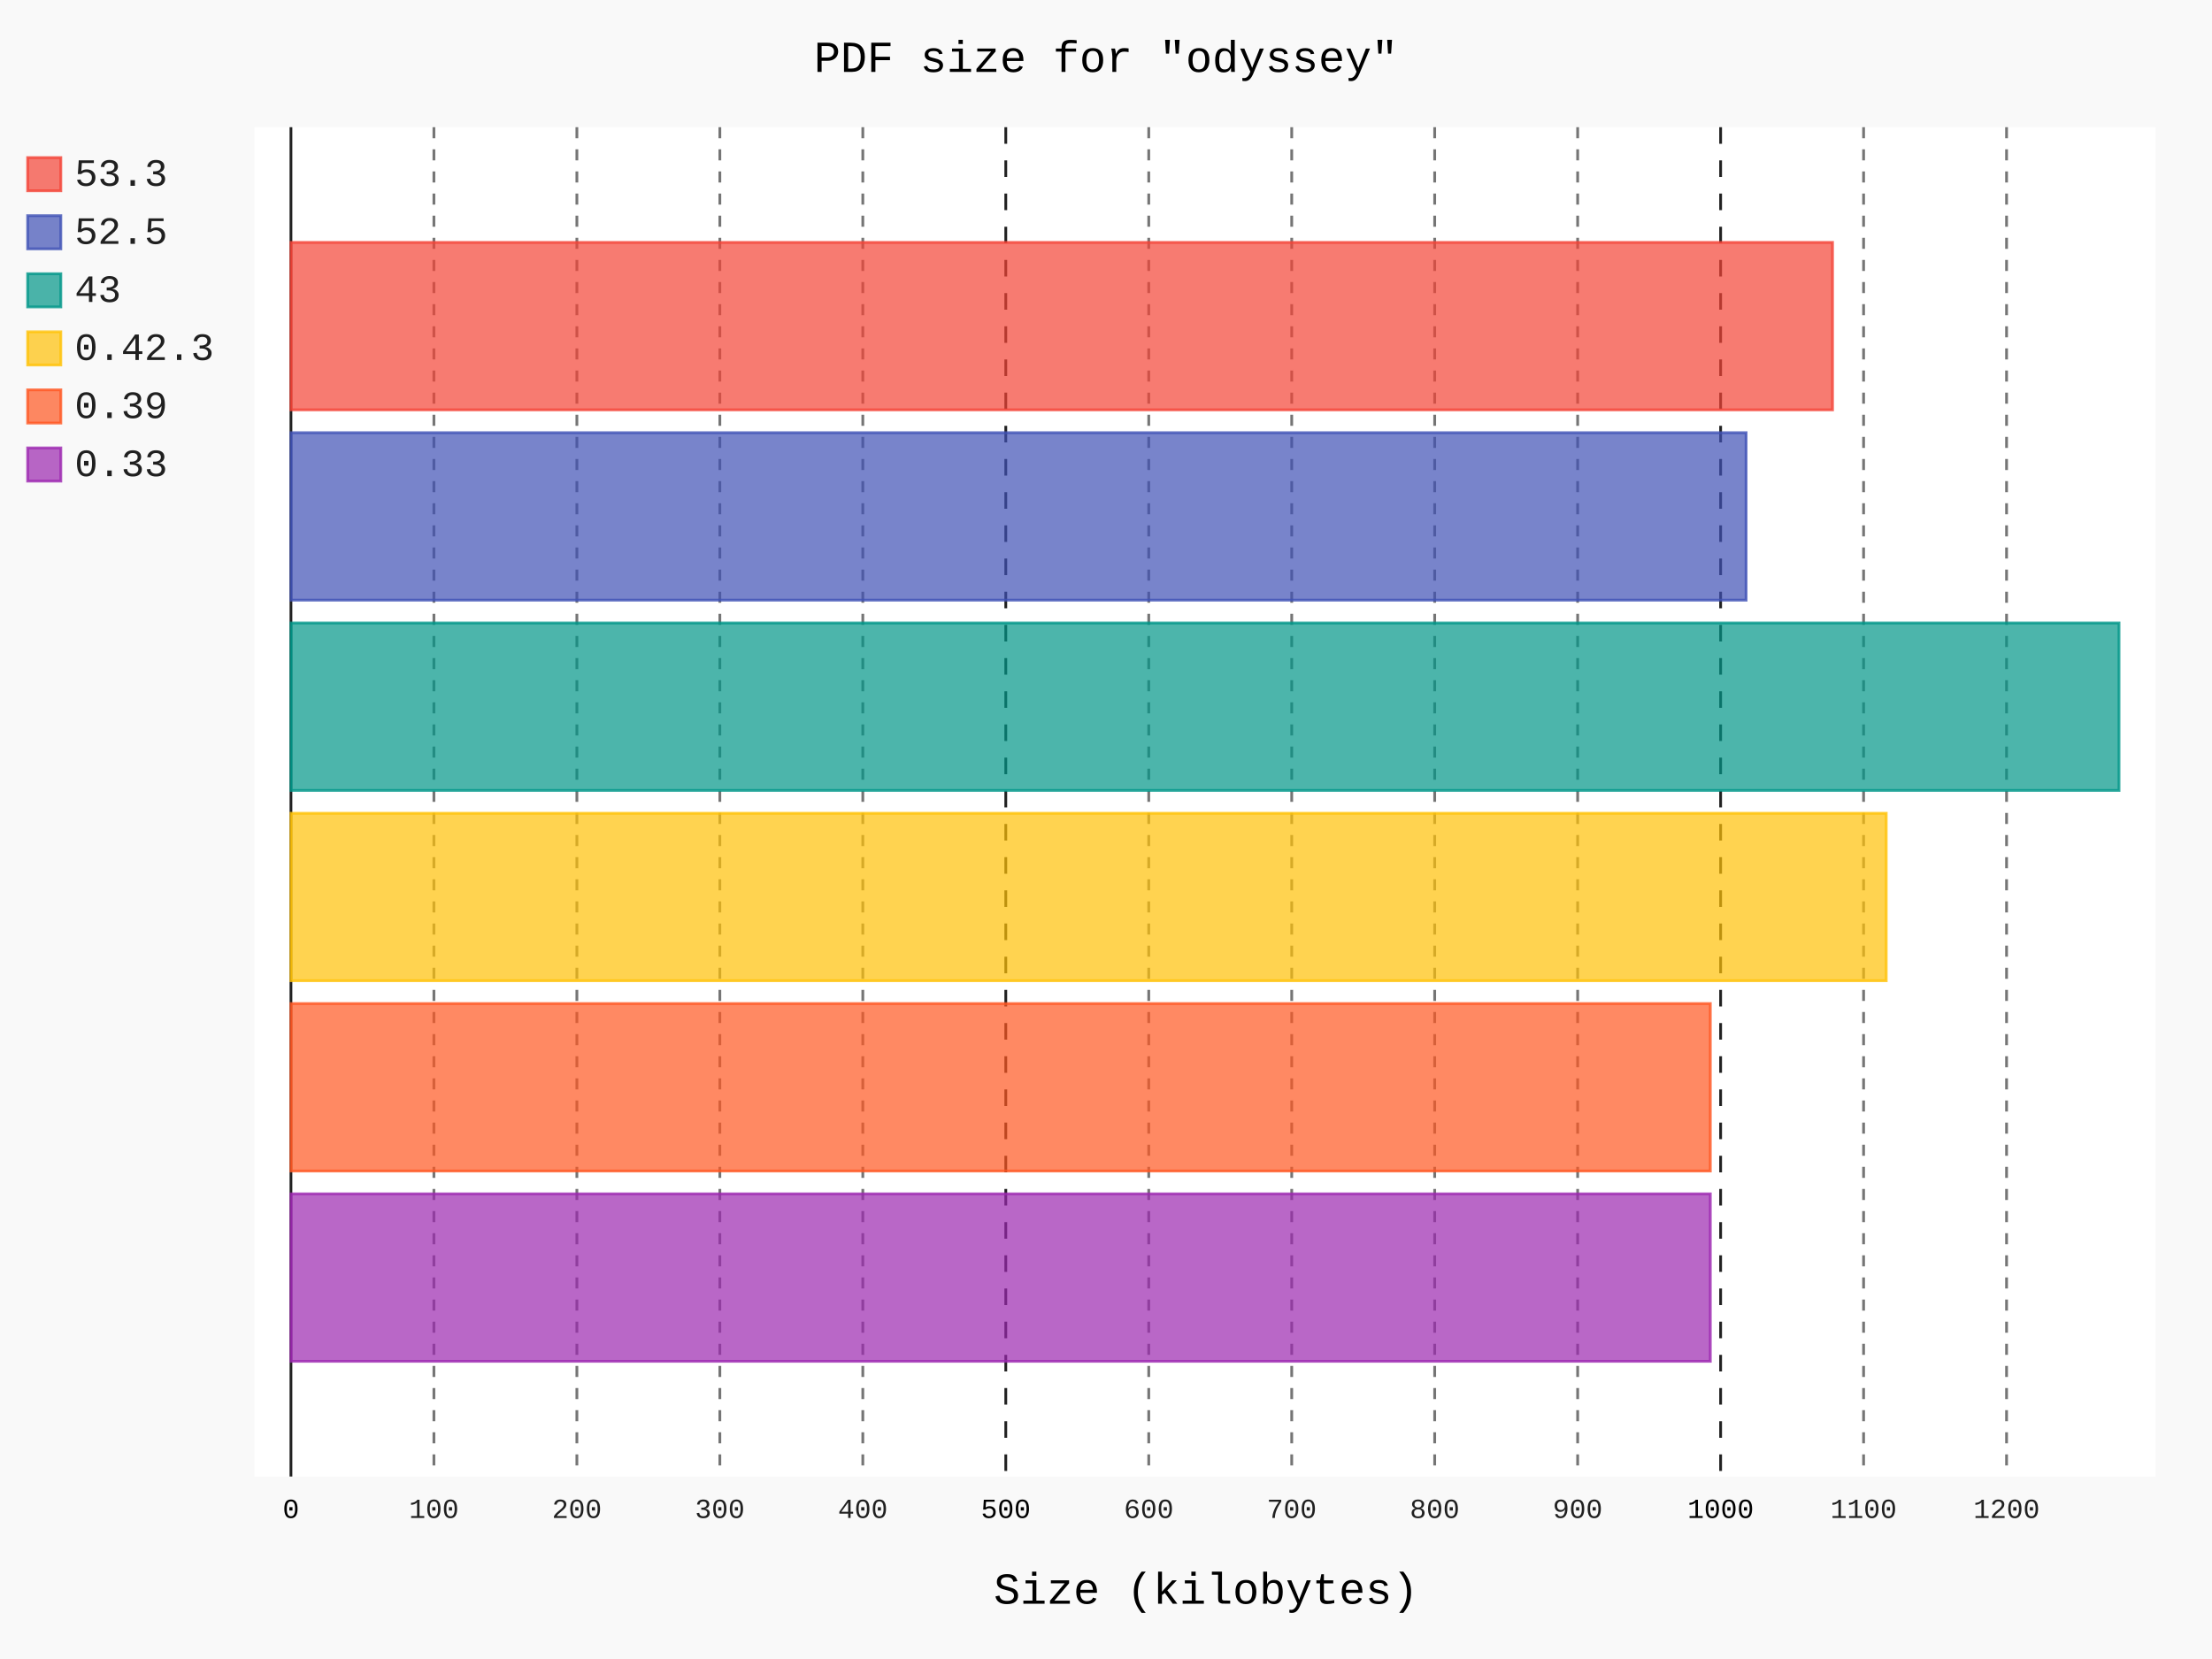
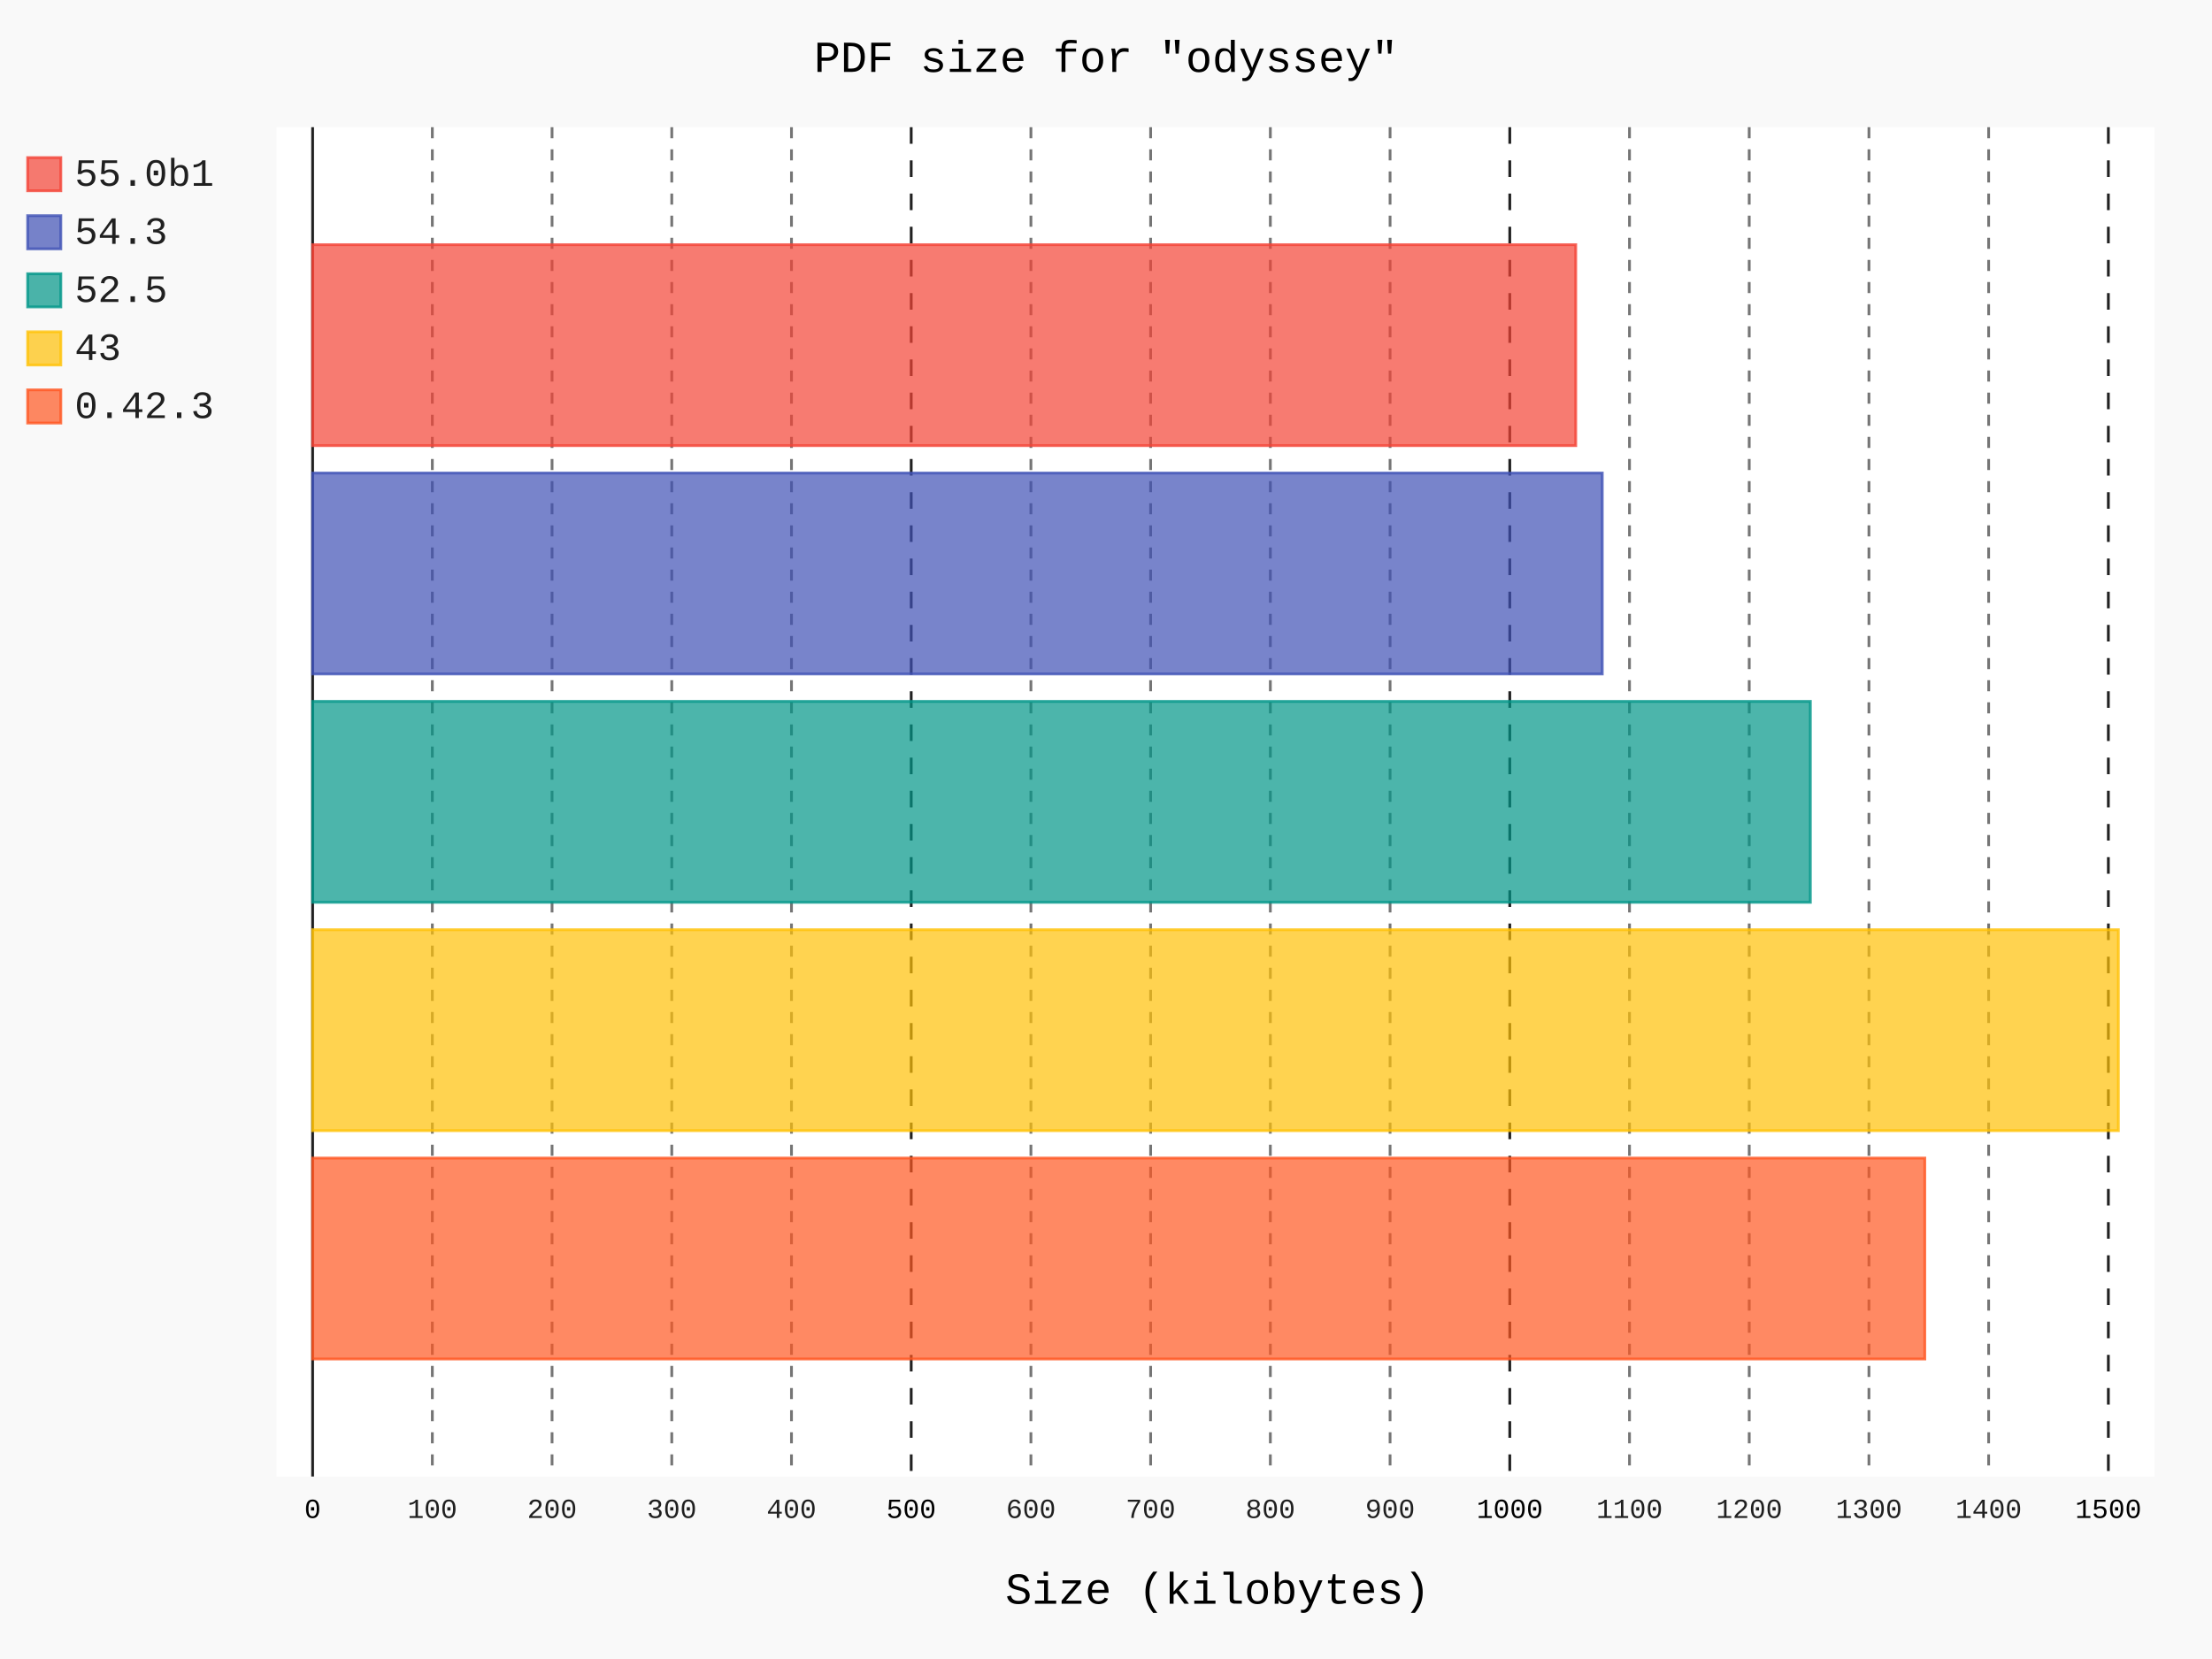
- <svg xmlns="http://www.w3.org/2000/svg" id="chart-10b1a2c2-1da9-434b-9440-4155829e41e0" class="pygal-chart" viewBox="0 0 800 600">
+ <svg xmlns="http://www.w3.org/2000/svg" id="chart-dae47213-369f-4e22-a551-3cc754f3340d" class="pygal-chart" viewBox="0 0 800 600">
  <defs>
-     <style type="text/css">#chart-10b1a2c2-1da9-434b-9440-4155829e41e0{-webkit-user-select:none;-webkit-font-smoothing:antialiased;font-family:Consolas,"Liberation Mono",Menlo,Courier,monospace}#chart-10b1a2c2-1da9-434b-9440-4155829e41e0 .title{font-family:Consolas,"Liberation Mono",Menlo,Courier,monospace;font-size:16px}#chart-10b1a2c2-1da9-434b-9440-4155829e41e0 .legends .legend text{font-family:Consolas,"Liberation Mono",Menlo,Courier,monospace;font-size:14px}#chart-10b1a2c2-1da9-434b-9440-4155829e41e0 .axis text{font-family:Consolas,"Liberation Mono",Menlo,Courier,monospace;font-size:10px}#chart-10b1a2c2-1da9-434b-9440-4155829e41e0 .axis text.major{font-family:Consolas,"Liberation Mono",Menlo,Courier,monospace;font-size:10px}#chart-10b1a2c2-1da9-434b-9440-4155829e41e0 .text-overlay text.value{font-family:Consolas,"Liberation Mono",Menlo,Courier,monospace;font-size:16px}#chart-10b1a2c2-1da9-434b-9440-4155829e41e0 .text-overlay text.label{font-family:Consolas,"Liberation Mono",Menlo,Courier,monospace;font-size:10px}#chart-10b1a2c2-1da9-434b-9440-4155829e41e0 .tooltip{font-family:Consolas,"Liberation Mono",Menlo,Courier,monospace;font-size:14px}#chart-10b1a2c2-1da9-434b-9440-4155829e41e0 text.no_data{font-family:Consolas,"Liberation Mono",Menlo,Courier,monospace;font-size:64px}
- #chart-10b1a2c2-1da9-434b-9440-4155829e41e0{background-color:rgba(249,249,249,1)}#chart-10b1a2c2-1da9-434b-9440-4155829e41e0 path,#chart-10b1a2c2-1da9-434b-9440-4155829e41e0 line,#chart-10b1a2c2-1da9-434b-9440-4155829e41e0 rect,#chart-10b1a2c2-1da9-434b-9440-4155829e41e0 circle{-webkit-transition:150ms;-moz-transition:150ms;transition:150ms}#chart-10b1a2c2-1da9-434b-9440-4155829e41e0 .graph &gt; .background{fill:rgba(249,249,249,1)}#chart-10b1a2c2-1da9-434b-9440-4155829e41e0 .plot &gt; .background{fill:rgba(255,255,255,1)}#chart-10b1a2c2-1da9-434b-9440-4155829e41e0 .graph{fill:rgba(0,0,0,.87)}#chart-10b1a2c2-1da9-434b-9440-4155829e41e0 text.no_data{fill:rgba(0,0,0,1)}#chart-10b1a2c2-1da9-434b-9440-4155829e41e0 .title{fill:rgba(0,0,0,1)}#chart-10b1a2c2-1da9-434b-9440-4155829e41e0 .legends .legend text{fill:rgba(0,0,0,.87)}#chart-10b1a2c2-1da9-434b-9440-4155829e41e0 .legends .legend:hover text{fill:rgba(0,0,0,1)}#chart-10b1a2c2-1da9-434b-9440-4155829e41e0 .axis .line{stroke:rgba(0,0,0,1)}#chart-10b1a2c2-1da9-434b-9440-4155829e41e0 .axis .guide.line{stroke:rgba(0,0,0,.54)}#chart-10b1a2c2-1da9-434b-9440-4155829e41e0 .axis .major.line{stroke:rgba(0,0,0,.87)}#chart-10b1a2c2-1da9-434b-9440-4155829e41e0 .axis text.major{fill:rgba(0,0,0,1)}#chart-10b1a2c2-1da9-434b-9440-4155829e41e0 .axis.y .guides:hover .guide.line,#chart-10b1a2c2-1da9-434b-9440-4155829e41e0 .line-graph .axis.x .guides:hover .guide.line,#chart-10b1a2c2-1da9-434b-9440-4155829e41e0 .stackedline-graph .axis.x .guides:hover .guide.line,#chart-10b1a2c2-1da9-434b-9440-4155829e41e0 .xy-graph .axis.x .guides:hover .guide.line{stroke:rgba(0,0,0,1)}#chart-10b1a2c2-1da9-434b-9440-4155829e41e0 .axis .guides:hover text{fill:rgba(0,0,0,1)}#chart-10b1a2c2-1da9-434b-9440-4155829e41e0 .reactive{fill-opacity:.7;stroke-opacity:.8}#chart-10b1a2c2-1da9-434b-9440-4155829e41e0 .ci{stroke:rgba(0,0,0,.87)}#chart-10b1a2c2-1da9-434b-9440-4155829e41e0 .reactive.active,#chart-10b1a2c2-1da9-434b-9440-4155829e41e0 .active .reactive{fill-opacity:.8;stroke-opacity:.9;stroke-width:4}#chart-10b1a2c2-1da9-434b-9440-4155829e41e0 .ci .reactive.active{stroke-width:1.5}#chart-10b1a2c2-1da9-434b-9440-4155829e41e0 .series text{fill:rgba(0,0,0,1)}#chart-10b1a2c2-1da9-434b-9440-4155829e41e0 .tooltip rect{fill:rgba(255,255,255,1);stroke:rgba(0,0,0,1);-webkit-transition:opacity 150ms;-moz-transition:opacity 150ms;transition:opacity 150ms}#chart-10b1a2c2-1da9-434b-9440-4155829e41e0 .tooltip .label{fill:rgba(0,0,0,.87)}#chart-10b1a2c2-1da9-434b-9440-4155829e41e0 .tooltip .label{fill:rgba(0,0,0,.87)}#chart-10b1a2c2-1da9-434b-9440-4155829e41e0 .tooltip .legend{font-size:.8em;fill:rgba(0,0,0,.54)}#chart-10b1a2c2-1da9-434b-9440-4155829e41e0 .tooltip .x_label{font-size:.6em;fill:rgba(0,0,0,1)}#chart-10b1a2c2-1da9-434b-9440-4155829e41e0 .tooltip .xlink{font-size:.5em;text-decoration:underline}#chart-10b1a2c2-1da9-434b-9440-4155829e41e0 .tooltip .value{font-size:1.5em}#chart-10b1a2c2-1da9-434b-9440-4155829e41e0 .bound{font-size:.5em}#chart-10b1a2c2-1da9-434b-9440-4155829e41e0 .max-value{font-size:.75em;fill:rgba(0,0,0,.54)}#chart-10b1a2c2-1da9-434b-9440-4155829e41e0 .map-element{fill:rgba(255,255,255,1);stroke:rgba(0,0,0,.54) !important}#chart-10b1a2c2-1da9-434b-9440-4155829e41e0 .map-element .reactive{fill-opacity:inherit;stroke-opacity:inherit}#chart-10b1a2c2-1da9-434b-9440-4155829e41e0 .color-0,#chart-10b1a2c2-1da9-434b-9440-4155829e41e0 .color-0 a:visited{stroke:#F44336;fill:#F44336}#chart-10b1a2c2-1da9-434b-9440-4155829e41e0 .color-1,#chart-10b1a2c2-1da9-434b-9440-4155829e41e0 .color-1 a:visited{stroke:#3F51B5;fill:#3F51B5}#chart-10b1a2c2-1da9-434b-9440-4155829e41e0 .color-2,#chart-10b1a2c2-1da9-434b-9440-4155829e41e0 .color-2 a:visited{stroke:#009688;fill:#009688}#chart-10b1a2c2-1da9-434b-9440-4155829e41e0 .color-3,#chart-10b1a2c2-1da9-434b-9440-4155829e41e0 .color-3 a:visited{stroke:#FFC107;fill:#FFC107}#chart-10b1a2c2-1da9-434b-9440-4155829e41e0 .color-4,#chart-10b1a2c2-1da9-434b-9440-4155829e41e0 .color-4 a:visited{stroke:#FF5722;fill:#FF5722}#chart-10b1a2c2-1da9-434b-9440-4155829e41e0 .color-5,#chart-10b1a2c2-1da9-434b-9440-4155829e41e0 .color-5 a:visited{stroke:#9C27B0;fill:#9C27B0}#chart-10b1a2c2-1da9-434b-9440-4155829e41e0 .text-overlay .color-0 text{fill:black}#chart-10b1a2c2-1da9-434b-9440-4155829e41e0 .text-overlay .color-1 text{fill:black}#chart-10b1a2c2-1da9-434b-9440-4155829e41e0 .text-overlay .color-2 text{fill:black}#chart-10b1a2c2-1da9-434b-9440-4155829e41e0 .text-overlay .color-3 text{fill:black}#chart-10b1a2c2-1da9-434b-9440-4155829e41e0 .text-overlay .color-4 text{fill:black}#chart-10b1a2c2-1da9-434b-9440-4155829e41e0 .text-overlay .color-5 text{fill:black}
- #chart-10b1a2c2-1da9-434b-9440-4155829e41e0 text.no_data{text-anchor:middle}#chart-10b1a2c2-1da9-434b-9440-4155829e41e0 .guide.line{fill:none}#chart-10b1a2c2-1da9-434b-9440-4155829e41e0 .centered{text-anchor:middle}#chart-10b1a2c2-1da9-434b-9440-4155829e41e0 .title{text-anchor:middle}#chart-10b1a2c2-1da9-434b-9440-4155829e41e0 .legends .legend text{fill-opacity:1}#chart-10b1a2c2-1da9-434b-9440-4155829e41e0 .axis.x text{text-anchor:middle}#chart-10b1a2c2-1da9-434b-9440-4155829e41e0 .axis.x:not(.web) text[transform]{text-anchor:start}#chart-10b1a2c2-1da9-434b-9440-4155829e41e0 .axis.x:not(.web) text[transform].backwards{text-anchor:end}#chart-10b1a2c2-1da9-434b-9440-4155829e41e0 .axis.y text{text-anchor:end}#chart-10b1a2c2-1da9-434b-9440-4155829e41e0 .axis.y text[transform].backwards{text-anchor:start}#chart-10b1a2c2-1da9-434b-9440-4155829e41e0 .axis.y2 text{text-anchor:start}#chart-10b1a2c2-1da9-434b-9440-4155829e41e0 .axis.y2 text[transform].backwards{text-anchor:end}#chart-10b1a2c2-1da9-434b-9440-4155829e41e0 .axis .guide.line{stroke-dasharray:4,4}#chart-10b1a2c2-1da9-434b-9440-4155829e41e0 .axis .major.guide.line{stroke-dasharray:6,6}#chart-10b1a2c2-1da9-434b-9440-4155829e41e0 .horizontal .axis.y .guide.line,#chart-10b1a2c2-1da9-434b-9440-4155829e41e0 .horizontal .axis.y2 .guide.line,#chart-10b1a2c2-1da9-434b-9440-4155829e41e0 .vertical .axis.x .guide.line{opacity:0}#chart-10b1a2c2-1da9-434b-9440-4155829e41e0 .horizontal .axis.always_show .guide.line,#chart-10b1a2c2-1da9-434b-9440-4155829e41e0 .vertical .axis.always_show .guide.line{opacity:1 !important}#chart-10b1a2c2-1da9-434b-9440-4155829e41e0 .axis.y .guides:hover .guide.line,#chart-10b1a2c2-1da9-434b-9440-4155829e41e0 .axis.y2 .guides:hover .guide.line,#chart-10b1a2c2-1da9-434b-9440-4155829e41e0 .axis.x .guides:hover .guide.line{opacity:1}#chart-10b1a2c2-1da9-434b-9440-4155829e41e0 .axis .guides:hover text{opacity:1}#chart-10b1a2c2-1da9-434b-9440-4155829e41e0 .nofill{fill:none}#chart-10b1a2c2-1da9-434b-9440-4155829e41e0 .subtle-fill{fill-opacity:.2}#chart-10b1a2c2-1da9-434b-9440-4155829e41e0 .dot{stroke-width:1px;fill-opacity:1}#chart-10b1a2c2-1da9-434b-9440-4155829e41e0 .dot.active{stroke-width:5px}#chart-10b1a2c2-1da9-434b-9440-4155829e41e0 .dot.negative{fill:transparent}#chart-10b1a2c2-1da9-434b-9440-4155829e41e0 text,#chart-10b1a2c2-1da9-434b-9440-4155829e41e0 tspan{stroke:none !important}#chart-10b1a2c2-1da9-434b-9440-4155829e41e0 .series text.active{opacity:1}#chart-10b1a2c2-1da9-434b-9440-4155829e41e0 .tooltip rect{fill-opacity:.95;stroke-width:.5}#chart-10b1a2c2-1da9-434b-9440-4155829e41e0 .tooltip text{fill-opacity:1}#chart-10b1a2c2-1da9-434b-9440-4155829e41e0 .showable{visibility:hidden}#chart-10b1a2c2-1da9-434b-9440-4155829e41e0 .showable.shown{visibility:visible}#chart-10b1a2c2-1da9-434b-9440-4155829e41e0 .gauge-background{fill:rgba(229,229,229,1);stroke:none}#chart-10b1a2c2-1da9-434b-9440-4155829e41e0 .bg-lines{stroke:rgba(249,249,249,1);stroke-width:2px}</style>
+     <style type="text/css">#chart-dae47213-369f-4e22-a551-3cc754f3340d{-webkit-user-select:none;-webkit-font-smoothing:antialiased;font-family:Consolas,"Liberation Mono",Menlo,Courier,monospace}#chart-dae47213-369f-4e22-a551-3cc754f3340d .title{font-family:Consolas,"Liberation Mono",Menlo,Courier,monospace;font-size:16px}#chart-dae47213-369f-4e22-a551-3cc754f3340d .legends .legend text{font-family:Consolas,"Liberation Mono",Menlo,Courier,monospace;font-size:14px}#chart-dae47213-369f-4e22-a551-3cc754f3340d .axis text{font-family:Consolas,"Liberation Mono",Menlo,Courier,monospace;font-size:10px}#chart-dae47213-369f-4e22-a551-3cc754f3340d .axis text.major{font-family:Consolas,"Liberation Mono",Menlo,Courier,monospace;font-size:10px}#chart-dae47213-369f-4e22-a551-3cc754f3340d .text-overlay text.value{font-family:Consolas,"Liberation Mono",Menlo,Courier,monospace;font-size:16px}#chart-dae47213-369f-4e22-a551-3cc754f3340d .text-overlay text.label{font-family:Consolas,"Liberation Mono",Menlo,Courier,monospace;font-size:10px}#chart-dae47213-369f-4e22-a551-3cc754f3340d .tooltip{font-family:Consolas,"Liberation Mono",Menlo,Courier,monospace;font-size:14px}#chart-dae47213-369f-4e22-a551-3cc754f3340d text.no_data{font-family:Consolas,"Liberation Mono",Menlo,Courier,monospace;font-size:64px}
+ #chart-dae47213-369f-4e22-a551-3cc754f3340d{background-color:rgba(249,249,249,1)}#chart-dae47213-369f-4e22-a551-3cc754f3340d path,#chart-dae47213-369f-4e22-a551-3cc754f3340d line,#chart-dae47213-369f-4e22-a551-3cc754f3340d rect,#chart-dae47213-369f-4e22-a551-3cc754f3340d circle{-webkit-transition:150ms;-moz-transition:150ms;transition:150ms}#chart-dae47213-369f-4e22-a551-3cc754f3340d .graph &gt; .background{fill:rgba(249,249,249,1)}#chart-dae47213-369f-4e22-a551-3cc754f3340d .plot &gt; .background{fill:rgba(255,255,255,1)}#chart-dae47213-369f-4e22-a551-3cc754f3340d .graph{fill:rgba(0,0,0,.87)}#chart-dae47213-369f-4e22-a551-3cc754f3340d text.no_data{fill:rgba(0,0,0,1)}#chart-dae47213-369f-4e22-a551-3cc754f3340d .title{fill:rgba(0,0,0,1)}#chart-dae47213-369f-4e22-a551-3cc754f3340d .legends .legend text{fill:rgba(0,0,0,.87)}#chart-dae47213-369f-4e22-a551-3cc754f3340d .legends .legend:hover text{fill:rgba(0,0,0,1)}#chart-dae47213-369f-4e22-a551-3cc754f3340d .axis .line{stroke:rgba(0,0,0,1)}#chart-dae47213-369f-4e22-a551-3cc754f3340d .axis .guide.line{stroke:rgba(0,0,0,.54)}#chart-dae47213-369f-4e22-a551-3cc754f3340d .axis .major.line{stroke:rgba(0,0,0,.87)}#chart-dae47213-369f-4e22-a551-3cc754f3340d .axis text.major{fill:rgba(0,0,0,1)}#chart-dae47213-369f-4e22-a551-3cc754f3340d .axis.y .guides:hover .guide.line,#chart-dae47213-369f-4e22-a551-3cc754f3340d .line-graph .axis.x .guides:hover .guide.line,#chart-dae47213-369f-4e22-a551-3cc754f3340d .stackedline-graph .axis.x .guides:hover .guide.line,#chart-dae47213-369f-4e22-a551-3cc754f3340d .xy-graph .axis.x .guides:hover .guide.line{stroke:rgba(0,0,0,1)}#chart-dae47213-369f-4e22-a551-3cc754f3340d .axis .guides:hover text{fill:rgba(0,0,0,1)}#chart-dae47213-369f-4e22-a551-3cc754f3340d .reactive{fill-opacity:.7;stroke-opacity:.8}#chart-dae47213-369f-4e22-a551-3cc754f3340d .ci{stroke:rgba(0,0,0,.87)}#chart-dae47213-369f-4e22-a551-3cc754f3340d .reactive.active,#chart-dae47213-369f-4e22-a551-3cc754f3340d .active .reactive{fill-opacity:.8;stroke-opacity:.9;stroke-width:4}#chart-dae47213-369f-4e22-a551-3cc754f3340d .ci .reactive.active{stroke-width:1.5}#chart-dae47213-369f-4e22-a551-3cc754f3340d .series text{fill:rgba(0,0,0,1)}#chart-dae47213-369f-4e22-a551-3cc754f3340d .tooltip rect{fill:rgba(255,255,255,1);stroke:rgba(0,0,0,1);-webkit-transition:opacity 150ms;-moz-transition:opacity 150ms;transition:opacity 150ms}#chart-dae47213-369f-4e22-a551-3cc754f3340d .tooltip .label{fill:rgba(0,0,0,.87)}#chart-dae47213-369f-4e22-a551-3cc754f3340d .tooltip .label{fill:rgba(0,0,0,.87)}#chart-dae47213-369f-4e22-a551-3cc754f3340d .tooltip .legend{font-size:.8em;fill:rgba(0,0,0,.54)}#chart-dae47213-369f-4e22-a551-3cc754f3340d .tooltip .x_label{font-size:.6em;fill:rgba(0,0,0,1)}#chart-dae47213-369f-4e22-a551-3cc754f3340d .tooltip .xlink{font-size:.5em;text-decoration:underline}#chart-dae47213-369f-4e22-a551-3cc754f3340d .tooltip .value{font-size:1.5em}#chart-dae47213-369f-4e22-a551-3cc754f3340d .bound{font-size:.5em}#chart-dae47213-369f-4e22-a551-3cc754f3340d .max-value{font-size:.75em;fill:rgba(0,0,0,.54)}#chart-dae47213-369f-4e22-a551-3cc754f3340d .map-element{fill:rgba(255,255,255,1);stroke:rgba(0,0,0,.54) !important}#chart-dae47213-369f-4e22-a551-3cc754f3340d .map-element .reactive{fill-opacity:inherit;stroke-opacity:inherit}#chart-dae47213-369f-4e22-a551-3cc754f3340d .color-0,#chart-dae47213-369f-4e22-a551-3cc754f3340d .color-0 a:visited{stroke:#F44336;fill:#F44336}#chart-dae47213-369f-4e22-a551-3cc754f3340d .color-1,#chart-dae47213-369f-4e22-a551-3cc754f3340d .color-1 a:visited{stroke:#3F51B5;fill:#3F51B5}#chart-dae47213-369f-4e22-a551-3cc754f3340d .color-2,#chart-dae47213-369f-4e22-a551-3cc754f3340d .color-2 a:visited{stroke:#009688;fill:#009688}#chart-dae47213-369f-4e22-a551-3cc754f3340d .color-3,#chart-dae47213-369f-4e22-a551-3cc754f3340d .color-3 a:visited{stroke:#FFC107;fill:#FFC107}#chart-dae47213-369f-4e22-a551-3cc754f3340d .color-4,#chart-dae47213-369f-4e22-a551-3cc754f3340d .color-4 a:visited{stroke:#FF5722;fill:#FF5722}#chart-dae47213-369f-4e22-a551-3cc754f3340d .text-overlay .color-0 text{fill:black}#chart-dae47213-369f-4e22-a551-3cc754f3340d .text-overlay .color-1 text{fill:black}#chart-dae47213-369f-4e22-a551-3cc754f3340d .text-overlay .color-2 text{fill:black}#chart-dae47213-369f-4e22-a551-3cc754f3340d .text-overlay .color-3 text{fill:black}#chart-dae47213-369f-4e22-a551-3cc754f3340d .text-overlay .color-4 text{fill:black}
+ #chart-dae47213-369f-4e22-a551-3cc754f3340d text.no_data{text-anchor:middle}#chart-dae47213-369f-4e22-a551-3cc754f3340d .guide.line{fill:none}#chart-dae47213-369f-4e22-a551-3cc754f3340d .centered{text-anchor:middle}#chart-dae47213-369f-4e22-a551-3cc754f3340d .title{text-anchor:middle}#chart-dae47213-369f-4e22-a551-3cc754f3340d .legends .legend text{fill-opacity:1}#chart-dae47213-369f-4e22-a551-3cc754f3340d .axis.x text{text-anchor:middle}#chart-dae47213-369f-4e22-a551-3cc754f3340d .axis.x:not(.web) text[transform]{text-anchor:start}#chart-dae47213-369f-4e22-a551-3cc754f3340d .axis.x:not(.web) text[transform].backwards{text-anchor:end}#chart-dae47213-369f-4e22-a551-3cc754f3340d .axis.y text{text-anchor:end}#chart-dae47213-369f-4e22-a551-3cc754f3340d .axis.y text[transform].backwards{text-anchor:start}#chart-dae47213-369f-4e22-a551-3cc754f3340d .axis.y2 text{text-anchor:start}#chart-dae47213-369f-4e22-a551-3cc754f3340d .axis.y2 text[transform].backwards{text-anchor:end}#chart-dae47213-369f-4e22-a551-3cc754f3340d .axis .guide.line{stroke-dasharray:4,4}#chart-dae47213-369f-4e22-a551-3cc754f3340d .axis .major.guide.line{stroke-dasharray:6,6}#chart-dae47213-369f-4e22-a551-3cc754f3340d .horizontal .axis.y .guide.line,#chart-dae47213-369f-4e22-a551-3cc754f3340d .horizontal .axis.y2 .guide.line,#chart-dae47213-369f-4e22-a551-3cc754f3340d .vertical .axis.x .guide.line{opacity:0}#chart-dae47213-369f-4e22-a551-3cc754f3340d .horizontal .axis.always_show .guide.line,#chart-dae47213-369f-4e22-a551-3cc754f3340d .vertical .axis.always_show .guide.line{opacity:1 !important}#chart-dae47213-369f-4e22-a551-3cc754f3340d .axis.y .guides:hover .guide.line,#chart-dae47213-369f-4e22-a551-3cc754f3340d .axis.y2 .guides:hover .guide.line,#chart-dae47213-369f-4e22-a551-3cc754f3340d .axis.x .guides:hover .guide.line{opacity:1}#chart-dae47213-369f-4e22-a551-3cc754f3340d .axis .guides:hover text{opacity:1}#chart-dae47213-369f-4e22-a551-3cc754f3340d .nofill{fill:none}#chart-dae47213-369f-4e22-a551-3cc754f3340d .subtle-fill{fill-opacity:.2}#chart-dae47213-369f-4e22-a551-3cc754f3340d .dot{stroke-width:1px;fill-opacity:1}#chart-dae47213-369f-4e22-a551-3cc754f3340d .dot.active{stroke-width:5px}#chart-dae47213-369f-4e22-a551-3cc754f3340d .dot.negative{fill:transparent}#chart-dae47213-369f-4e22-a551-3cc754f3340d text,#chart-dae47213-369f-4e22-a551-3cc754f3340d tspan{stroke:none !important}#chart-dae47213-369f-4e22-a551-3cc754f3340d .series text.active{opacity:1}#chart-dae47213-369f-4e22-a551-3cc754f3340d .tooltip rect{fill-opacity:.95;stroke-width:.5}#chart-dae47213-369f-4e22-a551-3cc754f3340d .tooltip text{fill-opacity:1}#chart-dae47213-369f-4e22-a551-3cc754f3340d .showable{visibility:hidden}#chart-dae47213-369f-4e22-a551-3cc754f3340d .showable.shown{visibility:visible}#chart-dae47213-369f-4e22-a551-3cc754f3340d .gauge-background{fill:rgba(229,229,229,1);stroke:none}#chart-dae47213-369f-4e22-a551-3cc754f3340d .bg-lines{stroke:rgba(249,249,249,1);stroke-width:2px}</style>
  </defs>
  <g class="graph horizontalbar-graph horizontal">
    <rect x="0" y="0" width="800" height="600" class="background" />
-     <g transform="translate(92, 46)" class="plot">
-       <rect x="0" y="0" width="687.6" height="488" class="background" />
+     <g transform="translate(100, 46)" class="plot">
+       <rect x="0" y="0" width="679.2" height="488" class="background" />
      <g class="axis x always_show">
        <g class="guides">
-           <path d="M13.223 0 v488" class="axis major line" />
-           <text x="13.223" y="503.0" class="major">0</text>
+           <path d="M13.062 0 v488" class="axis major line" />
+           <text x="13.062" y="503.0" class="major">0</text>
        </g>
        <g class="guides">
-           <path d="M64.929 0 v488" class="guide line" />
-           <text x="64.929" y="503.0" class="">100</text>
+           <path d="M56.359 0 v488" class="guide line" />
+           <text x="56.359" y="503.0" class="">100</text>
        </g>
        <g class="guides">
-           <path d="M116.636 0 v488" class="guide line" />
-           <text x="116.636" y="503.0" class="">200</text>
+           <path d="M99.656 0 v488" class="guide line" />
+           <text x="99.656" y="503.0" class="">200</text>
        </g>
        <g class="guides">
-           <path d="M168.342 0 v488" class="guide line" />
-           <text x="168.342" y="503.0" class="">300</text>
+           <path d="M142.953 0 v488" class="guide line" />
+           <text x="142.953" y="503.0" class="">300</text>
        </g>
        <g class="guides">
-           <path d="M220.049 0 v488" class="guide line" />
-           <text x="220.049" y="503.0" class="">400</text>
+           <path d="M186.25 0 v488" class="guide line" />
+           <text x="186.25" y="503.0" class="">400</text>
        </g>
        <g class="guides">
-           <path d="M271.755 0 v488" class="major guide line" />
-           <text x="271.755" y="503.0" class="major">500</text>
+           <path d="M229.547 0 v488" class="major guide line" />
+           <text x="229.547" y="503.0" class="major">500</text>
        </g>
        <g class="guides">
-           <path d="M323.461 0 v488" class="guide line" />
-           <text x="323.461" y="503.0" class="">600</text>
+           <path d="M272.844 0 v488" class="guide line" />
+           <text x="272.844" y="503.0" class="">600</text>
        </g>
        <g class="guides">
-           <path d="M375.168 0 v488" class="guide line" />
-           <text x="375.168" y="503.0" class="">700</text>
+           <path d="M316.142 0 v488" class="guide line" />
+           <text x="316.142" y="503.0" class="">700</text>
        </g>
        <g class="guides">
-           <path d="M426.874 0 v488" class="guide line" />
-           <text x="426.874" y="503.0" class="">800</text>
+           <path d="M359.439 0 v488" class="guide line" />
+           <text x="359.439" y="503.0" class="">800</text>
        </g>
        <g class="guides">
-           <path d="M478.58 0 v488" class="guide line" />
-           <text x="478.58" y="503.0" class="">900</text>
+           <path d="M402.736 0 v488" class="guide line" />
+           <text x="402.736" y="503.0" class="">900</text>
        </g>
        <g class="guides">
-           <path d="M530.287 0 v488" class="major guide line" />
-           <text x="530.287" y="503.0" class="major">1000</text>
+           <path d="M446.033 0 v488" class="major guide line" />
+           <text x="446.033" y="503.0" class="major">1000</text>
        </g>
        <g class="guides">
-           <path d="M581.993 0 v488" class="guide line" />
-           <text x="581.993" y="503.0" class="">1100</text>
+           <path d="M489.33 0 v488" class="guide line" />
+           <text x="489.33" y="503.0" class="">1100</text>
        </g>
        <g class="guides">
-           <path d="M633.7 0 v488" class="guide line" />
-           <text x="633.7" y="503.0" class="">1200</text>
+           <path d="M532.627 0 v488" class="guide line" />
+           <text x="532.627" y="503.0" class="">1200</text>
        </g>
-       </g>
-       <g class="series serie-5 color-5">
-         <g class="bars">
-           <g class="bar">
-             <rect x="13.223" y="385.77" rx="0" ry="0" width="513.334" height="60.562" class="rect reactive tooltip-trigger" />
-           </g>
+         <g class="guides">
+           <path d="M575.925 0 v488" class="guide line" />
+           <text x="575.925" y="503.0" class="">1300</text>
+         </g>
+         <g class="guides">
+           <path d="M619.222 0 v488" class="guide line" />
+           <text x="619.222" y="503.0" class="">1400</text>
+         </g>
+         <g class="guides">
+           <path d="M662.519 0 v488" class="major guide line" />
+           <text x="662.519" y="503.0" class="major">1500</text>
        </g>
      </g>
      <g class="series serie-4 color-4">
        <g class="bars">
          <g class="bar">
-             <rect x="13.223" y="316.95" rx="0" ry="0" width="513.334" height="60.562" class="rect reactive tooltip-trigger" />
+             <rect x="13.062" y="372.832" rx="0" ry="0" width="583.073" height="72.674" class="rect reactive tooltip-trigger" />
          </g>
        </g>
      </g>
      <g class="series serie-3 color-3">
        <g class="bars">
          <g class="bar">
-             <rect x="13.223" y="248.129" rx="0" ry="0" width="576.958" height="60.562" class="rect reactive tooltip-trigger" />
+             <rect x="13.062" y="290.247" rx="0" ry="0" width="653.077" height="72.674" class="rect reactive tooltip-trigger" />
          </g>
        </g>
      </g>
      <g class="series serie-2 color-2">
        <g class="bars">
          <g class="bar">
-             <rect x="13.223" y="179.309" rx="0" ry="0" width="661.154" height="60.562" class="rect reactive tooltip-trigger" />
+             <rect x="13.062" y="207.663" rx="0" ry="0" width="541.681" height="72.674" class="rect reactive tooltip-trigger" />
          </g>
        </g>
      </g>
      <g class="series serie-1 color-1">
        <g class="bars">
          <g class="bar">
-             <rect x="13.223" y="110.488" rx="0" ry="0" width="526.278" height="60.562" class="rect reactive tooltip-trigger" />
+             <rect x="13.062" y="125.078" rx="0" ry="0" width="466.419" height="72.674" class="rect reactive tooltip-trigger" />
          </g>
        </g>
      </g>
      <g class="series serie-0 color-0">
        <g class="bars">
          <g class="bar">
-             <rect x="13.223" y="41.668" rx="0" ry="0" width="557.533" height="60.562" class="rect reactive tooltip-trigger" />
+             <rect x="13.062" y="42.494" rx="0" ry="0" width="456.828" height="72.674" class="rect reactive tooltip-trigger" />
          </g>
        </g>
      </g>
    </g>
    <g class="titles">
      <text x="400.0" y="26" class="title plot_title">PDF size for "odyssey"</text>
-       <text x="436.2" y="580" class="title">Size (kilobytes)</text>
+       <text x="440.4" y="580" class="title">Size (kilobytes)</text>
    </g>
-     <g transform="translate(92, 46)" class="plot overlay">
-       <g class="series serie-5 color-5" />
+     <g transform="translate(100, 46)" class="plot overlay">
      <g class="series serie-4 color-4" />
      <g class="series serie-3 color-3" />
      <g class="series serie-2 color-2" />
      <g class="series serie-1 color-1" />
      <g class="series serie-0 color-0" />
    </g>
-     <g transform="translate(92, 46)" class="plot text-overlay">
-       <g class="series serie-5 color-5" />
+     <g transform="translate(100, 46)" class="plot text-overlay">
      <g class="series serie-4 color-4" />
      <g class="series serie-3 color-3" />
      <g class="series serie-2 color-2" />
      <g class="series serie-1 color-1" />
      <g class="series serie-0 color-0" />
    </g>
-     <g transform="translate(92, 46)" class="plot tooltip-overlay">
+     <g transform="translate(100, 46)" class="plot tooltip-overlay">
      <g transform="translate(0 0)" style="opacity: 0" class="tooltip">
        <rect rx="0" ry="0" width="0" height="0" class="tooltip-box" />
        <g class="text" />
      </g>
    </g>
    <g transform="translate(10, 56)" class="legends">
      <g id="activate-serie-0" class="legend reactive activate-serie">
        <rect x="0.0" y="1.0" width="12" height="12" class="color-0 reactive" />
-         <text x="17.0" y="11.2">53.3</text>
+         <text x="17.0" y="11.2">55.0b1</text>
      </g>
      <g id="activate-serie-1" class="legend reactive activate-serie">
        <rect x="0.0" y="22.0" width="12" height="12" class="color-1 reactive" />
-         <text x="17.0" y="32.2">52.5</text>
+         <text x="17.0" y="32.2">54.3</text>
      </g>
      <g id="activate-serie-2" class="legend reactive activate-serie">
        <rect x="0.0" y="43.0" width="12" height="12" class="color-2 reactive" />
-         <text x="17.0" y="53.2">43</text>
+         <text x="17.0" y="53.2">52.5</text>
      </g>
      <g id="activate-serie-3" class="legend reactive activate-serie">
        <rect x="0.0" y="64.0" width="12" height="12" class="color-3 reactive" />
-         <text x="17.0" y="74.2">0.42.3</text>
+         <text x="17.0" y="74.2">43</text>
      </g>
      <g id="activate-serie-4" class="legend reactive activate-serie">
        <rect x="0.0" y="85.0" width="12" height="12" class="color-4 reactive" />
-         <text x="17.0" y="95.2">0.39</text>
-       </g>
-       <g id="activate-serie-5" class="legend reactive activate-serie">
-         <rect x="0.0" y="106.0" width="12" height="12" class="color-5 reactive" />
-         <text x="17.0" y="116.2">0.33</text>
+         <text x="17.0" y="95.2">0.42.3</text>
      </g>
    </g>
    <g transform="translate(790, 56)" class="legends" />
  </g>
</svg>
